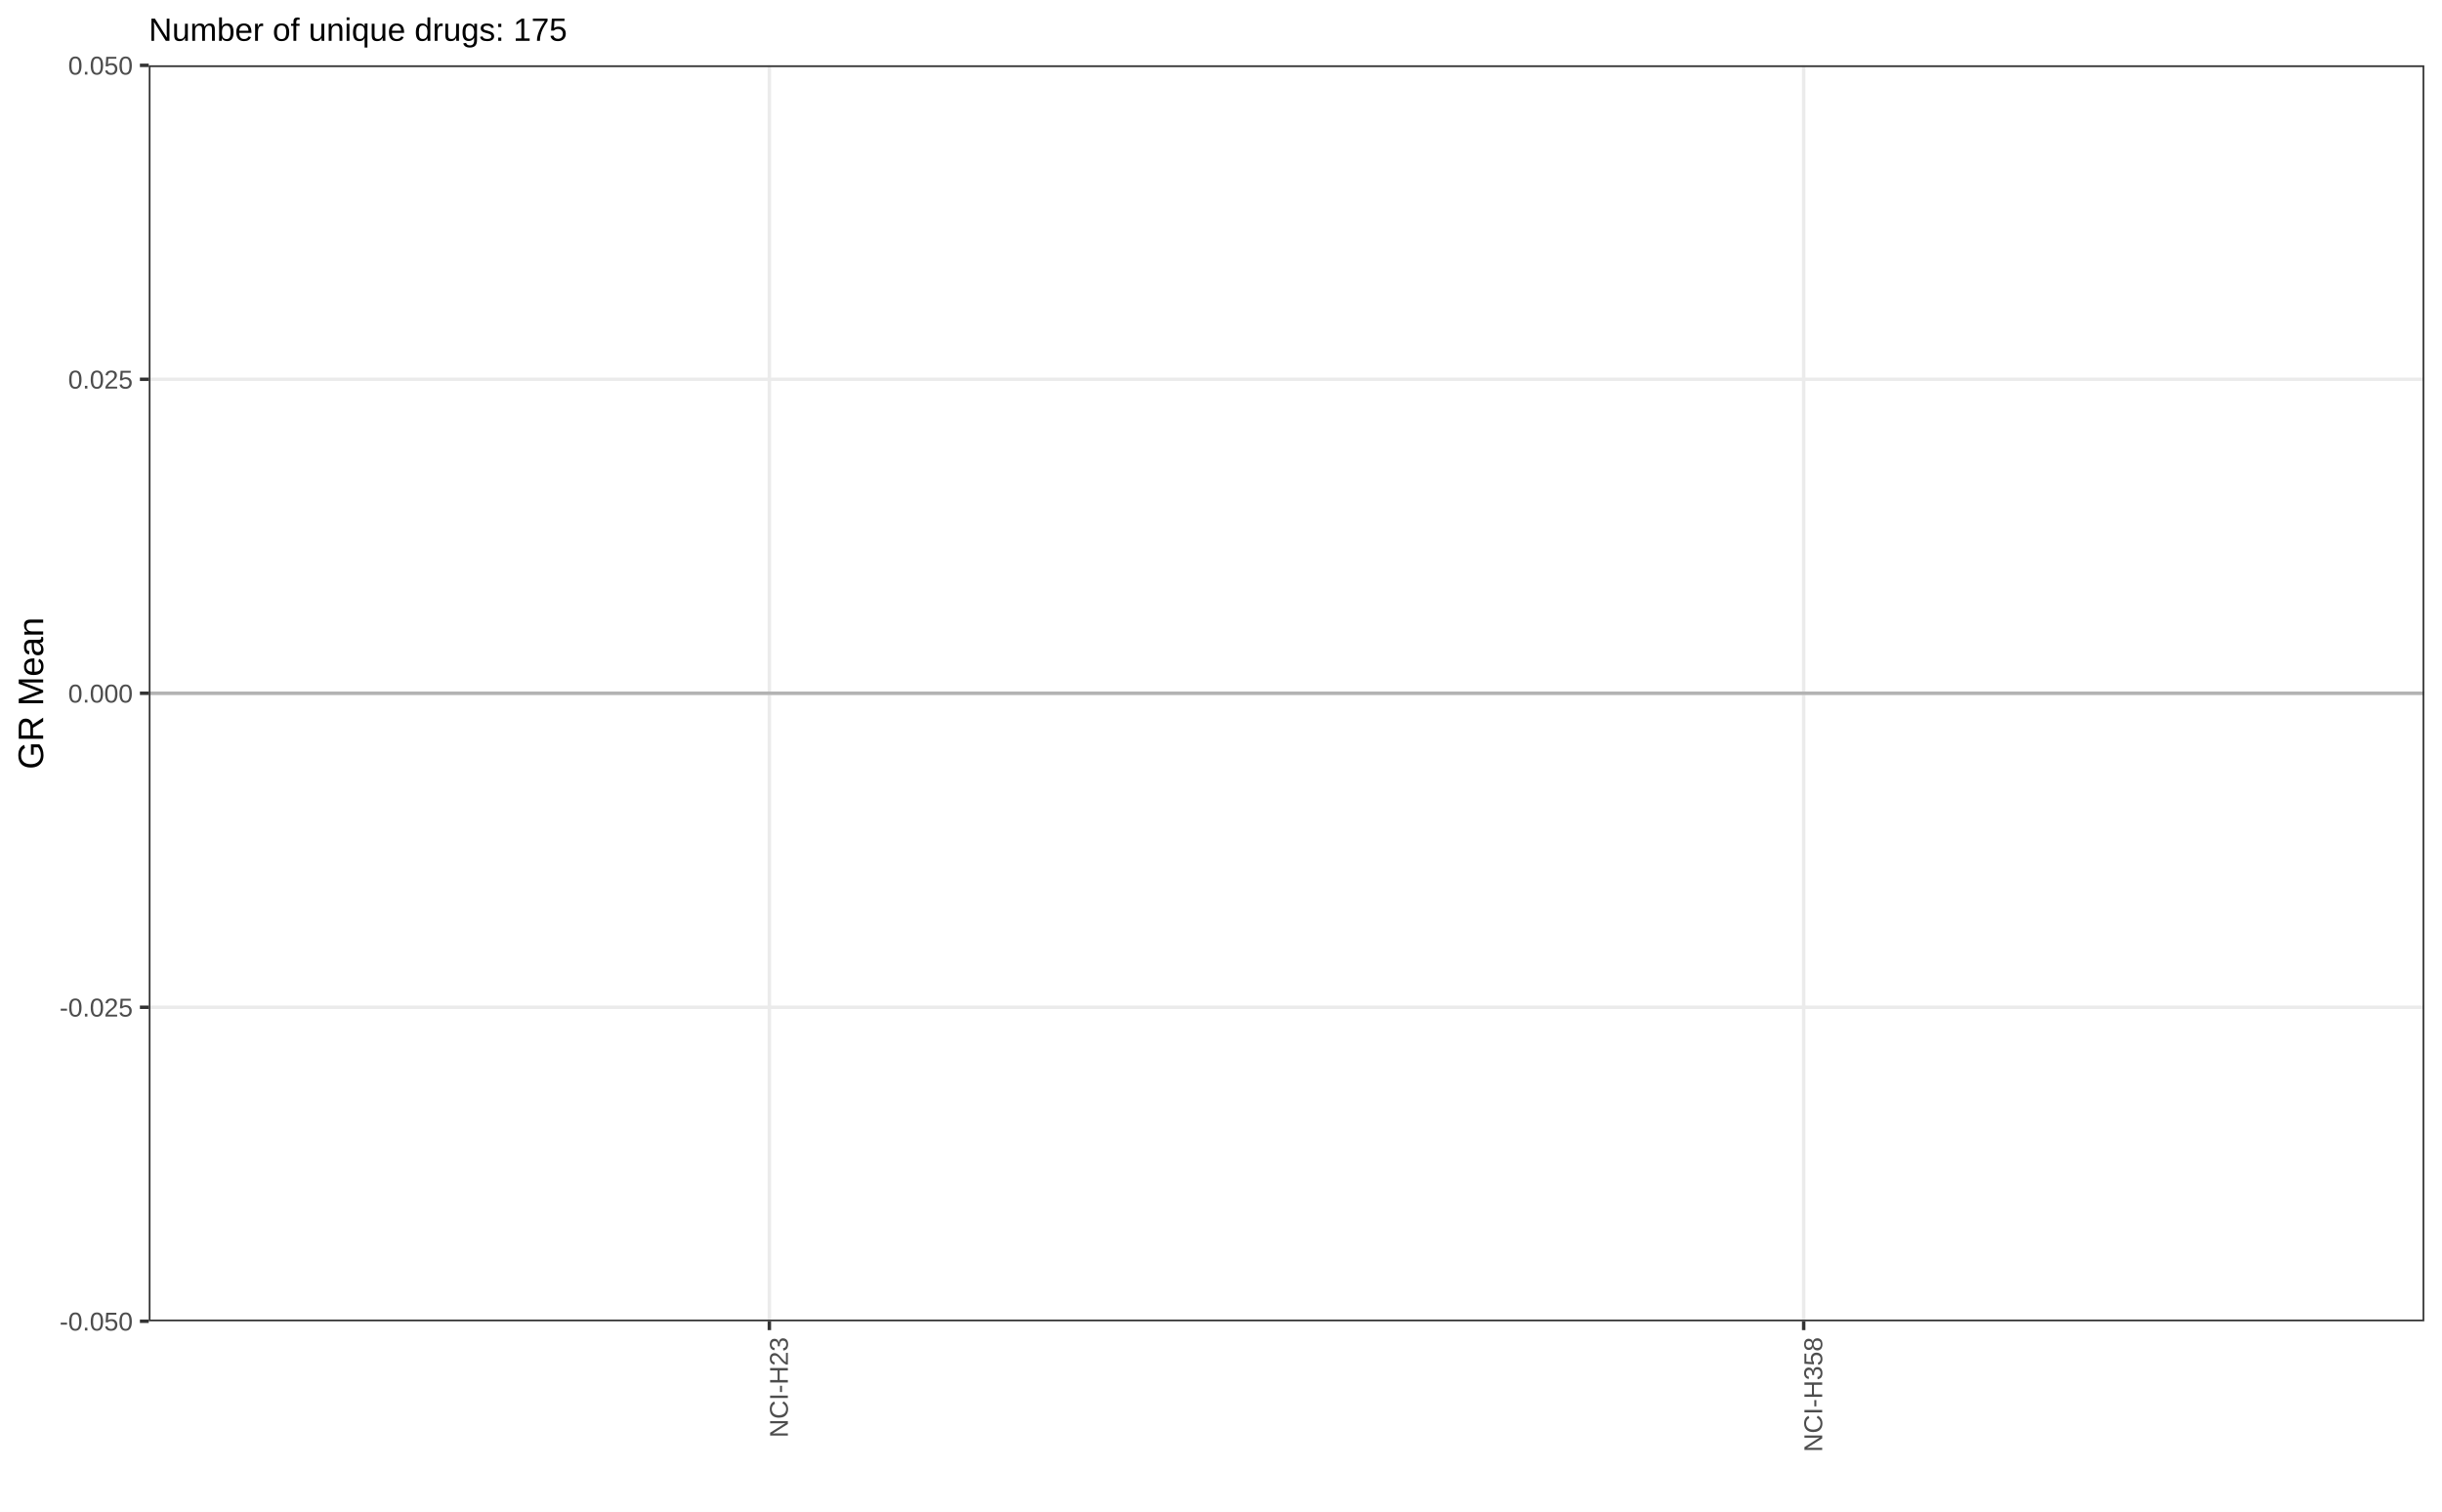
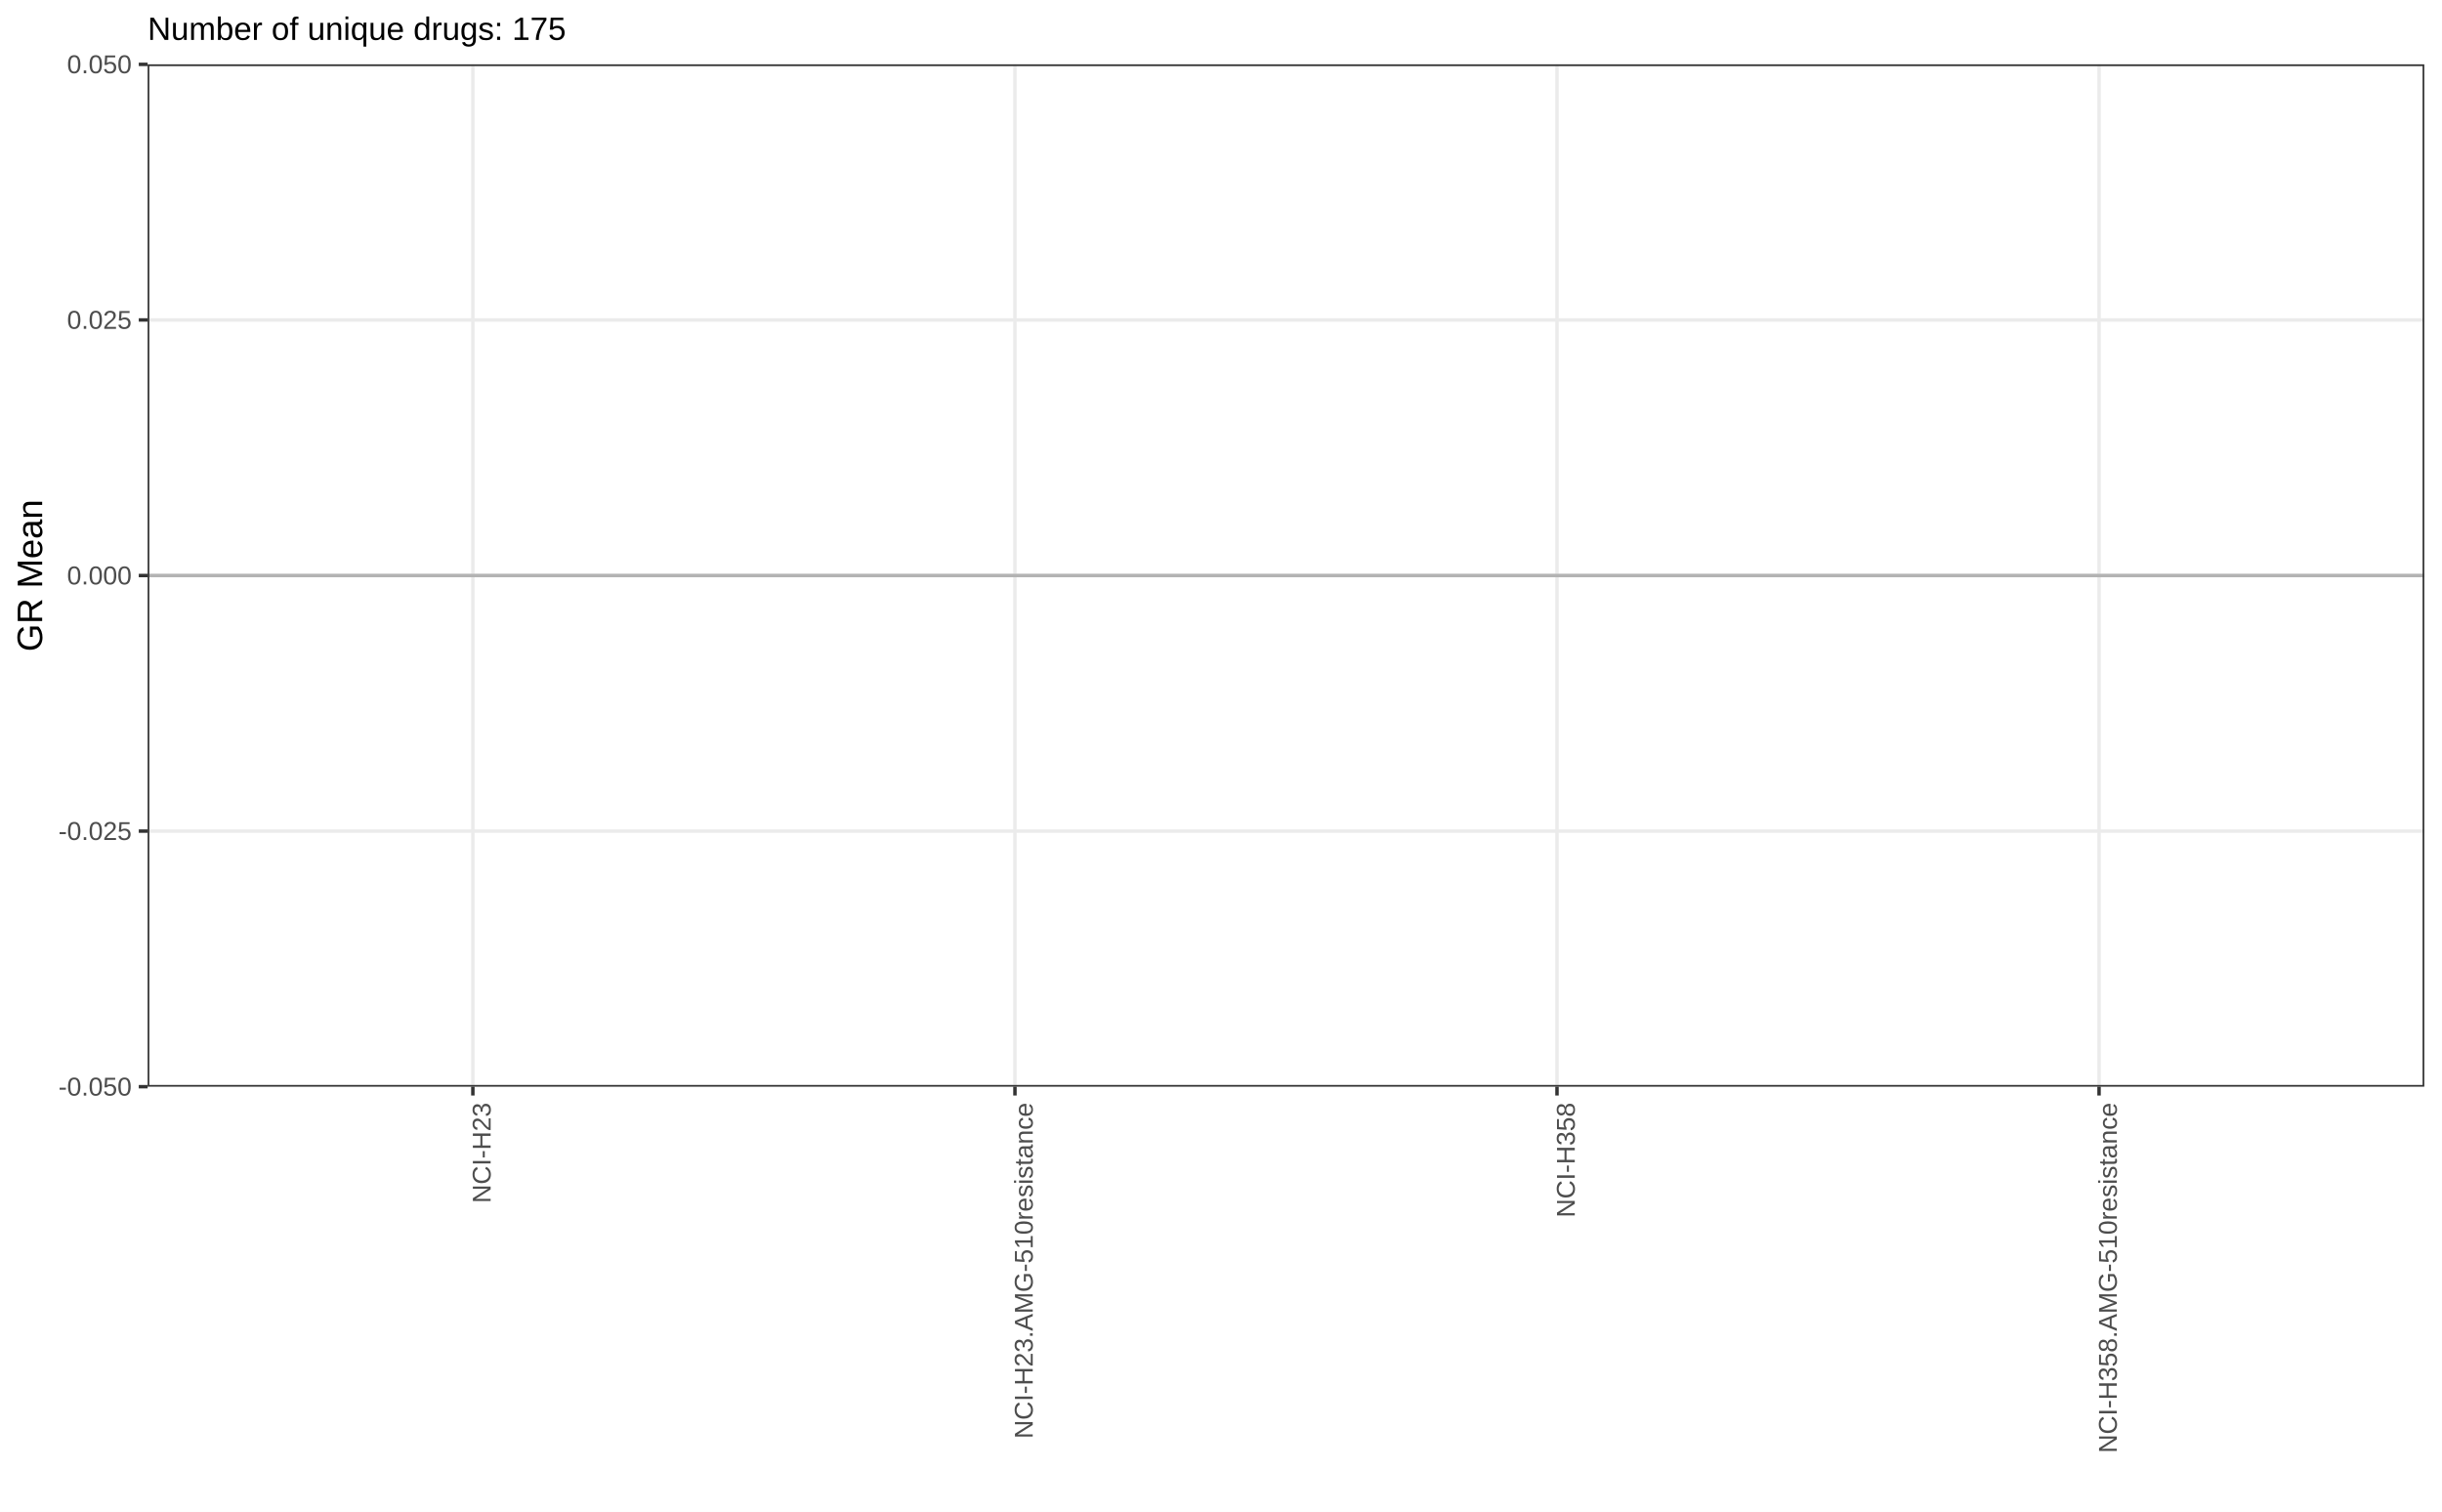
<svg xmlns="http://www.w3.org/2000/svg" width="756.00pt" height="468.00pt" viewBox="0 0 756.00 468.00">
  <g class="svglite">
    <defs>
      <style type="text/css">
    .svglite line, .svglite polyline, .svglite polygon, .svglite path, .svglite rect, .svglite circle {
      fill: none;
      stroke: #000000;
      stroke-linecap: round;
      stroke-linejoin: round;
      stroke-miterlimit: 10.00;
    }
    .svglite text {
      white-space: pre;
    }
    .svglite g.glyphgroup path {
      fill: inherit;
      stroke: none;
    }
  </style>
    </defs>
    <rect width="100%" height="100%" style="stroke: none; fill: #FFFFFF;" />
    <defs>
      <clipPath id="cpMC4wMHw3NTYuMDB8MC4wMHw0NjguMDA=">
        <rect x="0.00" y="0.00" width="756.00" height="468.00" />
      </clipPath>
    </defs>
    <g clip-path="url(#cpMC4wMHw3NTYuMDB8MC4wMHw0NjguMDA=)">
      <rect x="0.00" y="-0" width="756.00" height="468.00" style="stroke-width: 1.07; stroke: #FFFFFF; fill: #FFFFFF;" />
    </g>
    <defs>
-       <clipPath id="cpNDYuMDV8NzUwLjUyfDIwLjIzfDQwOS4wNg==">
-         <rect x="46.05" y="20.23" width="704.47" height="388.84" />
+       <clipPath id="cpNDUuNzB8NzUwLjUyfDE5LjkyfDMzNi40NA==">
+         <rect x="45.70" y="19.92" width="704.82" height="316.52" />
      </clipPath>
    </defs>
-     <g clip-path="url(#cpNDYuMDV8NzUwLjUyfDIwLjIzfDQwOS4wNg==)">
-       <rect x="46.05" y="20.23" width="704.47" height="388.84" style="stroke-width: 1.07; stroke: none; fill: #FFFFFF;" />
-       <polyline points="46.05,409.06 750.52,409.06 " style="stroke-width: 1.07; stroke: #EBEBEB; stroke-linecap: butt;" />
-       <polyline points="46.05,311.85 750.52,311.85 " style="stroke-width: 1.07; stroke: #EBEBEB; stroke-linecap: butt;" />
-       <polyline points="46.05,214.64 750.52,214.64 " style="stroke-width: 1.07; stroke: #EBEBEB; stroke-linecap: butt;" />
-       <polyline points="46.05,117.43 750.52,117.43 " style="stroke-width: 1.07; stroke: #EBEBEB; stroke-linecap: butt;" />
-       <polyline points="46.05,20.23 750.52,20.23 " style="stroke-width: 1.07; stroke: #EBEBEB; stroke-linecap: butt;" />
-       <polyline points="238.18,409.06 238.18,20.23 " style="stroke-width: 1.07; stroke: #EBEBEB; stroke-linecap: butt;" />
-       <polyline points="558.39,409.06 558.39,20.23 " style="stroke-width: 1.07; stroke: #EBEBEB; stroke-linecap: butt;" />
-       <line x1="46.05" y1="214.64" x2="750.52" y2="214.64" style="stroke-width: 1.07; stroke: #B3B3B3; stroke-linecap: butt;" />
-       <rect x="46.05" y="20.23" width="704.47" height="388.84" style="stroke-width: 1.07; stroke: #333333;" />
+     <g clip-path="url(#cpNDUuNzB8NzUwLjUyfDE5LjkyfDMzNi40NA==)">
+       <rect x="45.70" y="19.92" width="704.82" height="316.52" style="stroke-width: 1.07; stroke: none; fill: #FFFFFF;" />
+       <polyline points="45.70,336.44 750.52,336.44 " style="stroke-width: 1.07; stroke: #EBEBEB; stroke-linecap: butt;" />
+       <polyline points="45.70,257.31 750.52,257.31 " style="stroke-width: 1.07; stroke: #EBEBEB; stroke-linecap: butt;" />
+       <polyline points="45.70,178.18 750.52,178.18 " style="stroke-width: 1.07; stroke: #EBEBEB; stroke-linecap: butt;" />
+       <polyline points="45.70,99.05 750.52,99.05 " style="stroke-width: 1.07; stroke: #EBEBEB; stroke-linecap: butt;" />
+       <polyline points="45.70,19.92 750.52,19.92 " style="stroke-width: 1.07; stroke: #EBEBEB; stroke-linecap: butt;" />
+       <polyline points="146.39,336.44 146.39,19.92 " style="stroke-width: 1.07; stroke: #EBEBEB; stroke-linecap: butt;" />
+       <polyline points="314.21,336.44 314.21,19.92 " style="stroke-width: 1.07; stroke: #EBEBEB; stroke-linecap: butt;" />
+       <polyline points="482.02,336.44 482.02,19.92 " style="stroke-width: 1.07; stroke: #EBEBEB; stroke-linecap: butt;" />
+       <polyline points="649.83,336.44 649.83,19.92 " style="stroke-width: 1.07; stroke: #EBEBEB; stroke-linecap: butt;" />
+       <line x1="45.70" y1="178.18" x2="750.52" y2="178.18" style="stroke-width: 1.07; stroke: #B3B3B3; stroke-linecap: butt;" />
+       <rect x="45.70" y="19.92" width="704.82" height="316.52" style="stroke-width: 1.07; stroke: #333333;" />
    </g>
    <g clip-path="url(#cpMC4wMHw3NTYuMDB8MC4wMHw0NjguMDA=)">
-       <text x="41.12" y="411.93" text-anchor="end" style="font-size: 8.00px;fill: #4D4D4D; font-family: &quot;Arial&quot;;" textLength="22.70px" lengthAdjust="spacingAndGlyphs">-0.050</text>
-       <text x="41.12" y="314.72" text-anchor="end" style="font-size: 8.00px;fill: #4D4D4D; font-family: &quot;Arial&quot;;" textLength="22.70px" lengthAdjust="spacingAndGlyphs">-0.025</text>
-       <text x="41.12" y="217.51" text-anchor="end" style="font-size: 8.00px;fill: #4D4D4D; font-family: &quot;Arial&quot;;" textLength="20.03px" lengthAdjust="spacingAndGlyphs">0.000</text>
-       <text x="41.12" y="120.30" text-anchor="end" style="font-size: 8.00px;fill: #4D4D4D; font-family: &quot;Arial&quot;;" textLength="20.03px" lengthAdjust="spacingAndGlyphs">0.025</text>
-       <text x="41.12" y="23.09" text-anchor="end" style="font-size: 8.00px;fill: #4D4D4D; font-family: &quot;Arial&quot;;" textLength="20.03px" lengthAdjust="spacingAndGlyphs">0.050</text>
-       <polyline points="43.31,409.06 46.05,409.06 " style="stroke-width: 1.07; stroke: #333333; stroke-linecap: butt;" />
-       <polyline points="43.31,311.85 46.05,311.85 " style="stroke-width: 1.07; stroke: #333333; stroke-linecap: butt;" />
-       <polyline points="43.31,214.64 46.05,214.64 " style="stroke-width: 1.07; stroke: #333333; stroke-linecap: butt;" />
-       <polyline points="43.31,117.43 46.05,117.43 " style="stroke-width: 1.07; stroke: #333333; stroke-linecap: butt;" />
-       <polyline points="43.31,20.23 46.05,20.23 " style="stroke-width: 1.07; stroke: #333333; stroke-linecap: butt;" />
-       <polyline points="238.18,411.80 238.18,409.06 " style="stroke-width: 1.07; stroke: #333333; stroke-linecap: butt;" />
-       <polyline points="558.39,411.80 558.39,409.06 " style="stroke-width: 1.07; stroke: #333333; stroke-linecap: butt;" />
-       <text transform="translate(243.91,413.99) rotate(-90)" text-anchor="end" style="font-size: 8.00px;fill: #4D4D4D; font-family: &quot;Arial&quot;;" textLength="31.14px" lengthAdjust="spacingAndGlyphs">NCI-H23</text>
-       <text transform="translate(564.12,413.99) rotate(-90)" text-anchor="end" style="font-size: 8.00px;fill: #4D4D4D; font-family: &quot;Arial&quot;;" textLength="35.59px" lengthAdjust="spacingAndGlyphs">NCI-H358</text>
-       <text transform="translate(13.36,214.64) rotate(-90)" text-anchor="middle" style="font-size: 11.00px; font-family: &quot;Arial&quot;;" textLength="47.09px" lengthAdjust="spacingAndGlyphs">GR Mean</text>
-       <text x="46.05" y="12.64" style="font-size: 10.00px; font-family: &quot;Arial&quot;;" textLength="129.55px" lengthAdjust="spacingAndGlyphs">Number of unique drugs: 175</text>
+       <text x="40.77" y="339.19" text-anchor="end" style="font-size: 8.00px;fill: #4D4D4D; font-family: &quot;Liberation Sans&quot;;" textLength="22.70px" lengthAdjust="spacingAndGlyphs">-0.050</text>
+       <text x="40.77" y="260.06" text-anchor="end" style="font-size: 8.00px;fill: #4D4D4D; font-family: &quot;Liberation Sans&quot;;" textLength="22.70px" lengthAdjust="spacingAndGlyphs">-0.025</text>
+       <text x="40.77" y="180.93" text-anchor="end" style="font-size: 8.00px;fill: #4D4D4D; font-family: &quot;Liberation Sans&quot;;" textLength="20.03px" lengthAdjust="spacingAndGlyphs">0.000</text>
+       <text x="40.77" y="101.80" text-anchor="end" style="font-size: 8.00px;fill: #4D4D4D; font-family: &quot;Liberation Sans&quot;;" textLength="20.03px" lengthAdjust="spacingAndGlyphs">0.025</text>
+       <text x="40.77" y="22.67" text-anchor="end" style="font-size: 8.00px;fill: #4D4D4D; font-family: &quot;Liberation Sans&quot;;" textLength="20.03px" lengthAdjust="spacingAndGlyphs">0.050</text>
+       <polyline points="42.96,336.44 45.70,336.44 " style="stroke-width: 1.07; stroke: #333333; stroke-linecap: butt;" />
+       <polyline points="42.96,257.31 45.70,257.31 " style="stroke-width: 1.07; stroke: #333333; stroke-linecap: butt;" />
+       <polyline points="42.96,178.18 45.70,178.18 " style="stroke-width: 1.07; stroke: #333333; stroke-linecap: butt;" />
+       <polyline points="42.96,99.05 45.70,99.05 " style="stroke-width: 1.07; stroke: #333333; stroke-linecap: butt;" />
+       <polyline points="42.96,19.92 45.70,19.92 " style="stroke-width: 1.07; stroke: #333333; stroke-linecap: butt;" />
+       <polyline points="146.39,339.18 146.39,336.44 " style="stroke-width: 1.07; stroke: #333333; stroke-linecap: butt;" />
+       <polyline points="314.21,339.18 314.21,336.44 " style="stroke-width: 1.07; stroke: #333333; stroke-linecap: butt;" />
+       <polyline points="482.02,339.18 482.02,336.44 " style="stroke-width: 1.07; stroke: #333333; stroke-linecap: butt;" />
+       <polyline points="649.83,339.18 649.83,336.44 " style="stroke-width: 1.07; stroke: #333333; stroke-linecap: butt;" />
+       <text transform="translate(151.89,341.37) rotate(-90)" text-anchor="end" style="font-size: 8.00px;fill: #4D4D4D; font-family: &quot;Liberation Sans&quot;;" textLength="31.14px" lengthAdjust="spacingAndGlyphs">NCI-H23</text>
+       <text transform="translate(319.71,341.37) rotate(-90)" text-anchor="end" style="font-size: 8.00px;fill: #4D4D4D; font-family: &quot;Liberation Sans&quot;;" textLength="104.11px" lengthAdjust="spacingAndGlyphs">NCI-H23.AMG-510resistance</text>
+       <text transform="translate(487.52,341.37) rotate(-90)" text-anchor="end" style="font-size: 8.00px;fill: #4D4D4D; font-family: &quot;Liberation Sans&quot;;" textLength="35.59px" lengthAdjust="spacingAndGlyphs">NCI-H358</text>
+       <text transform="translate(655.33,341.37) rotate(-90)" text-anchor="end" style="font-size: 8.00px;fill: #4D4D4D; font-family: &quot;Liberation Sans&quot;;" textLength="108.56px" lengthAdjust="spacingAndGlyphs">NCI-H358.AMG-510resistance</text>
+       <text transform="translate(13.05,178.18) rotate(-90)" text-anchor="middle" style="font-size: 11.00px; font-family: &quot;Liberation Sans&quot;;" textLength="47.09px" lengthAdjust="spacingAndGlyphs">GR Mean</text>
+       <text x="45.70" y="12.36" style="font-size: 10.00px; font-family: &quot;Liberation Sans&quot;;" textLength="129.55px" lengthAdjust="spacingAndGlyphs">Number of unique drugs: 175</text>
    </g>
  </g>
</svg>
